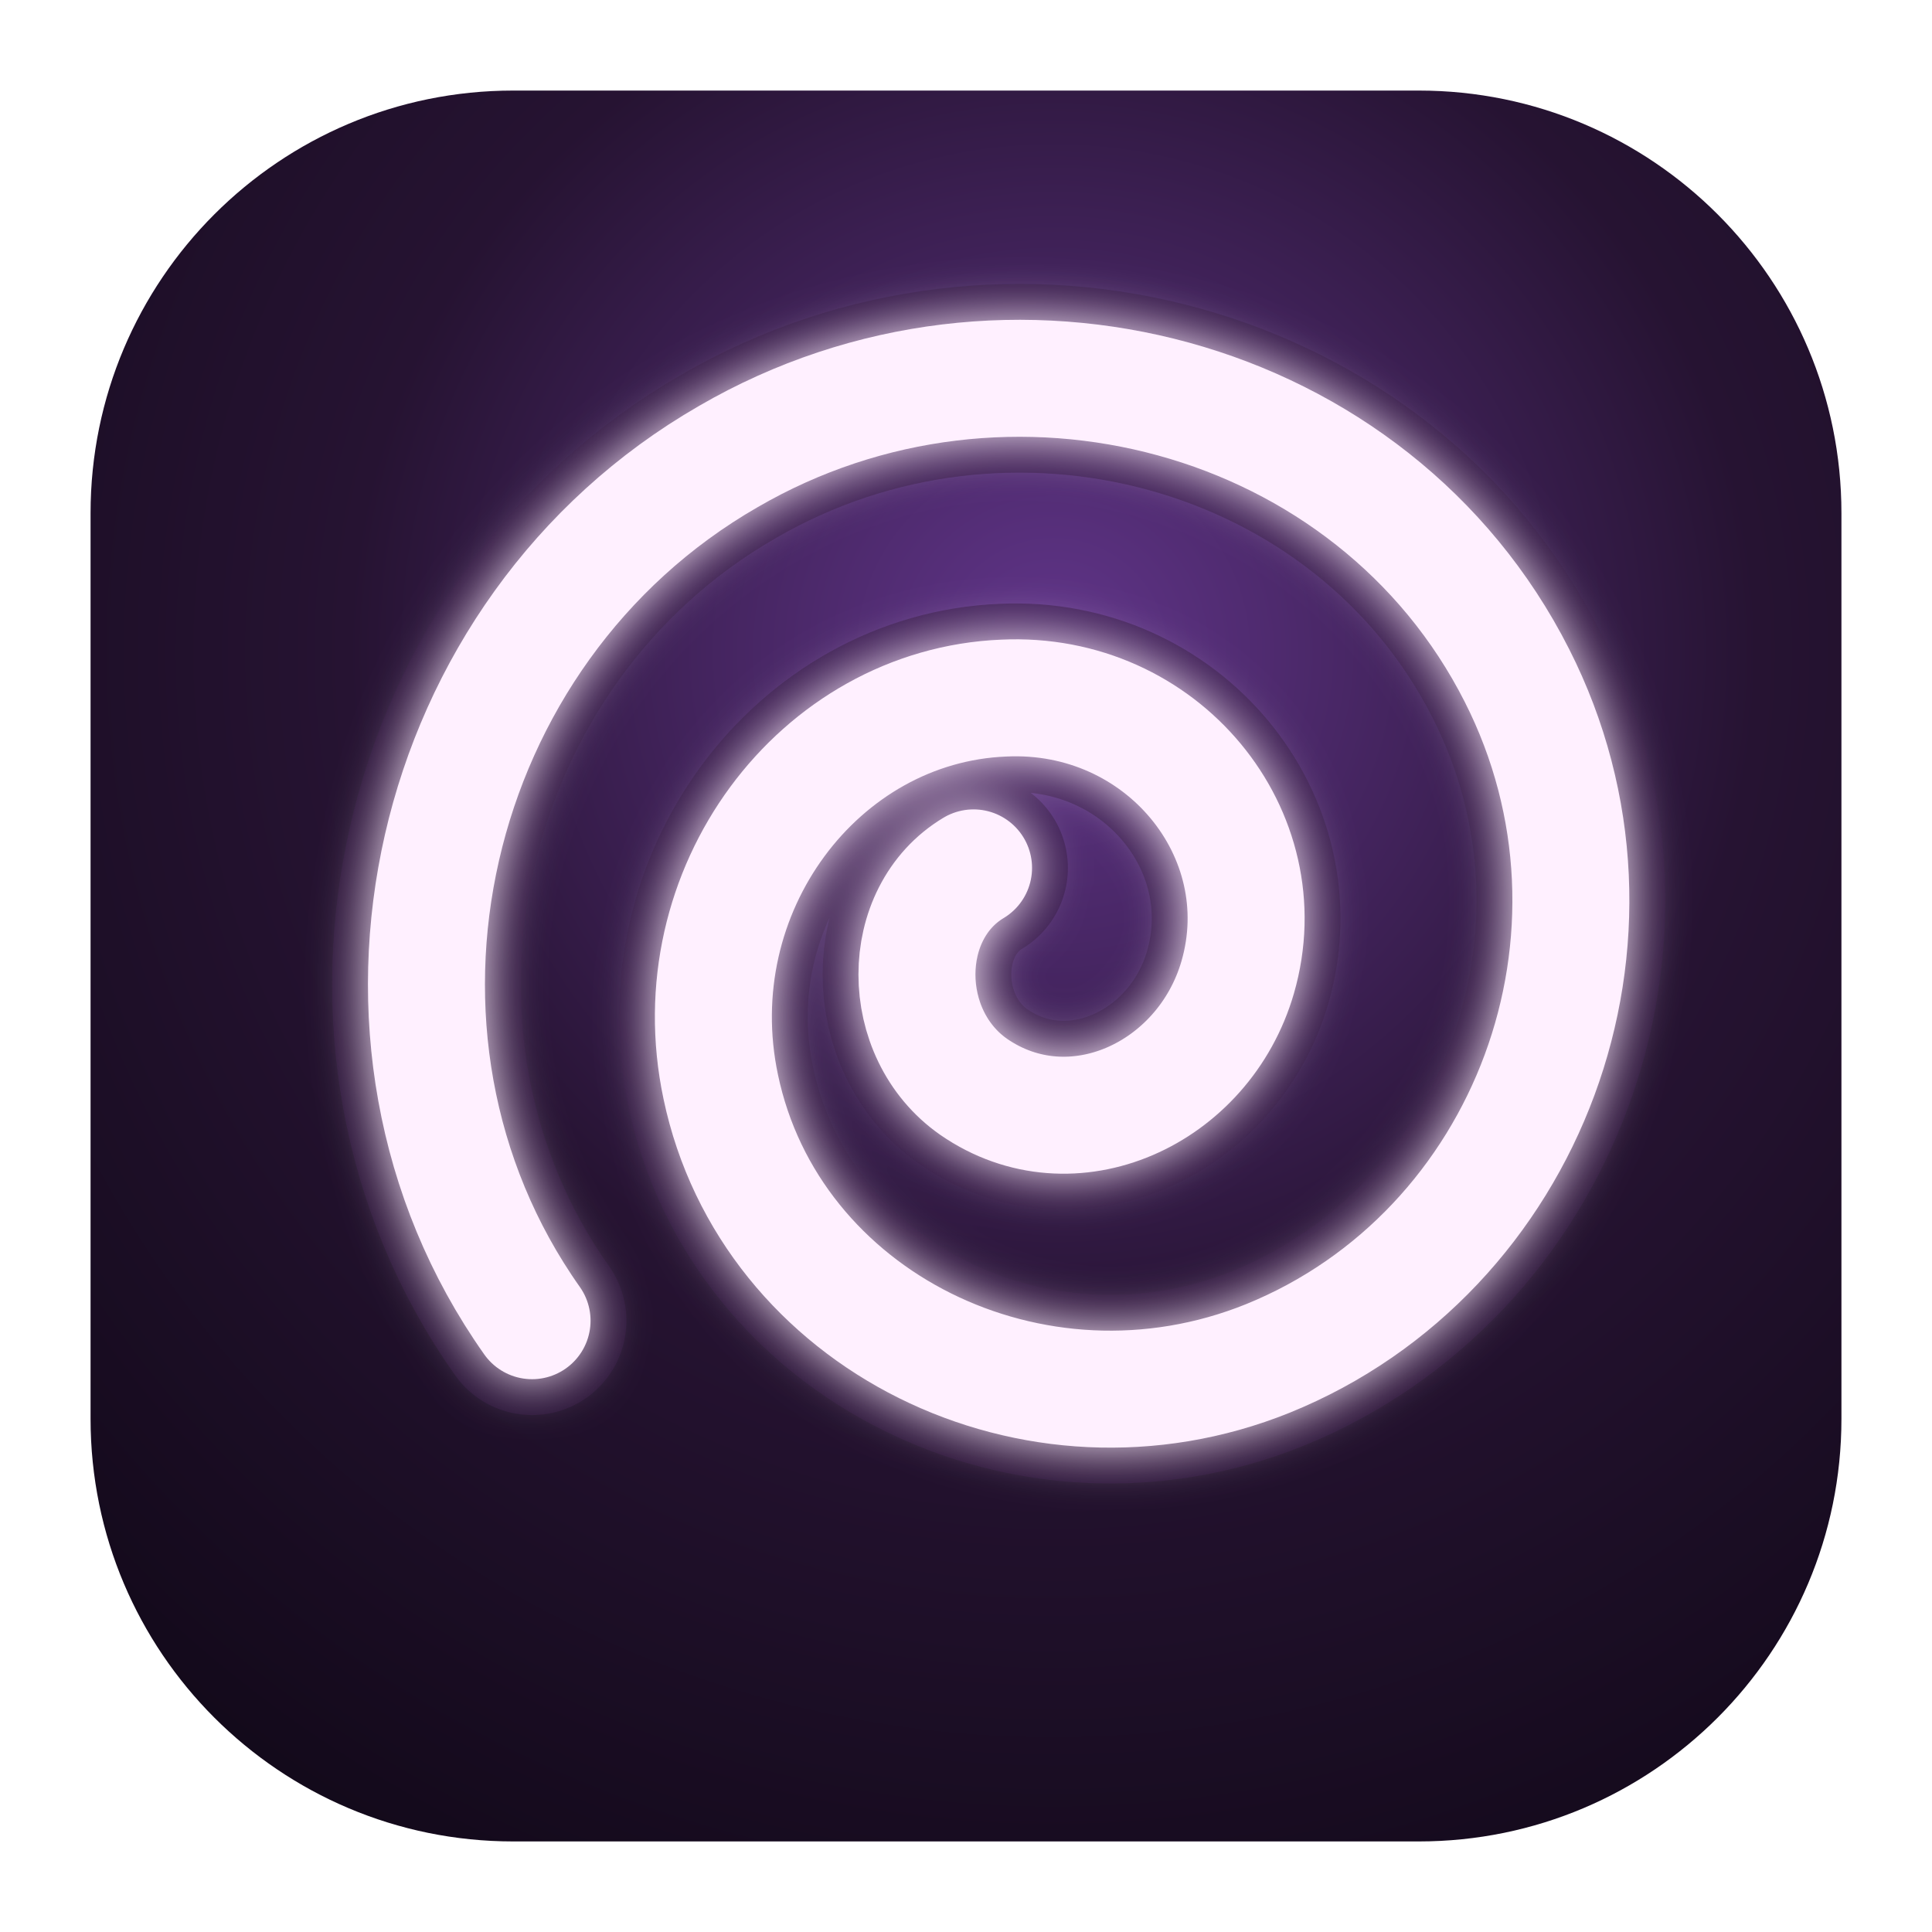
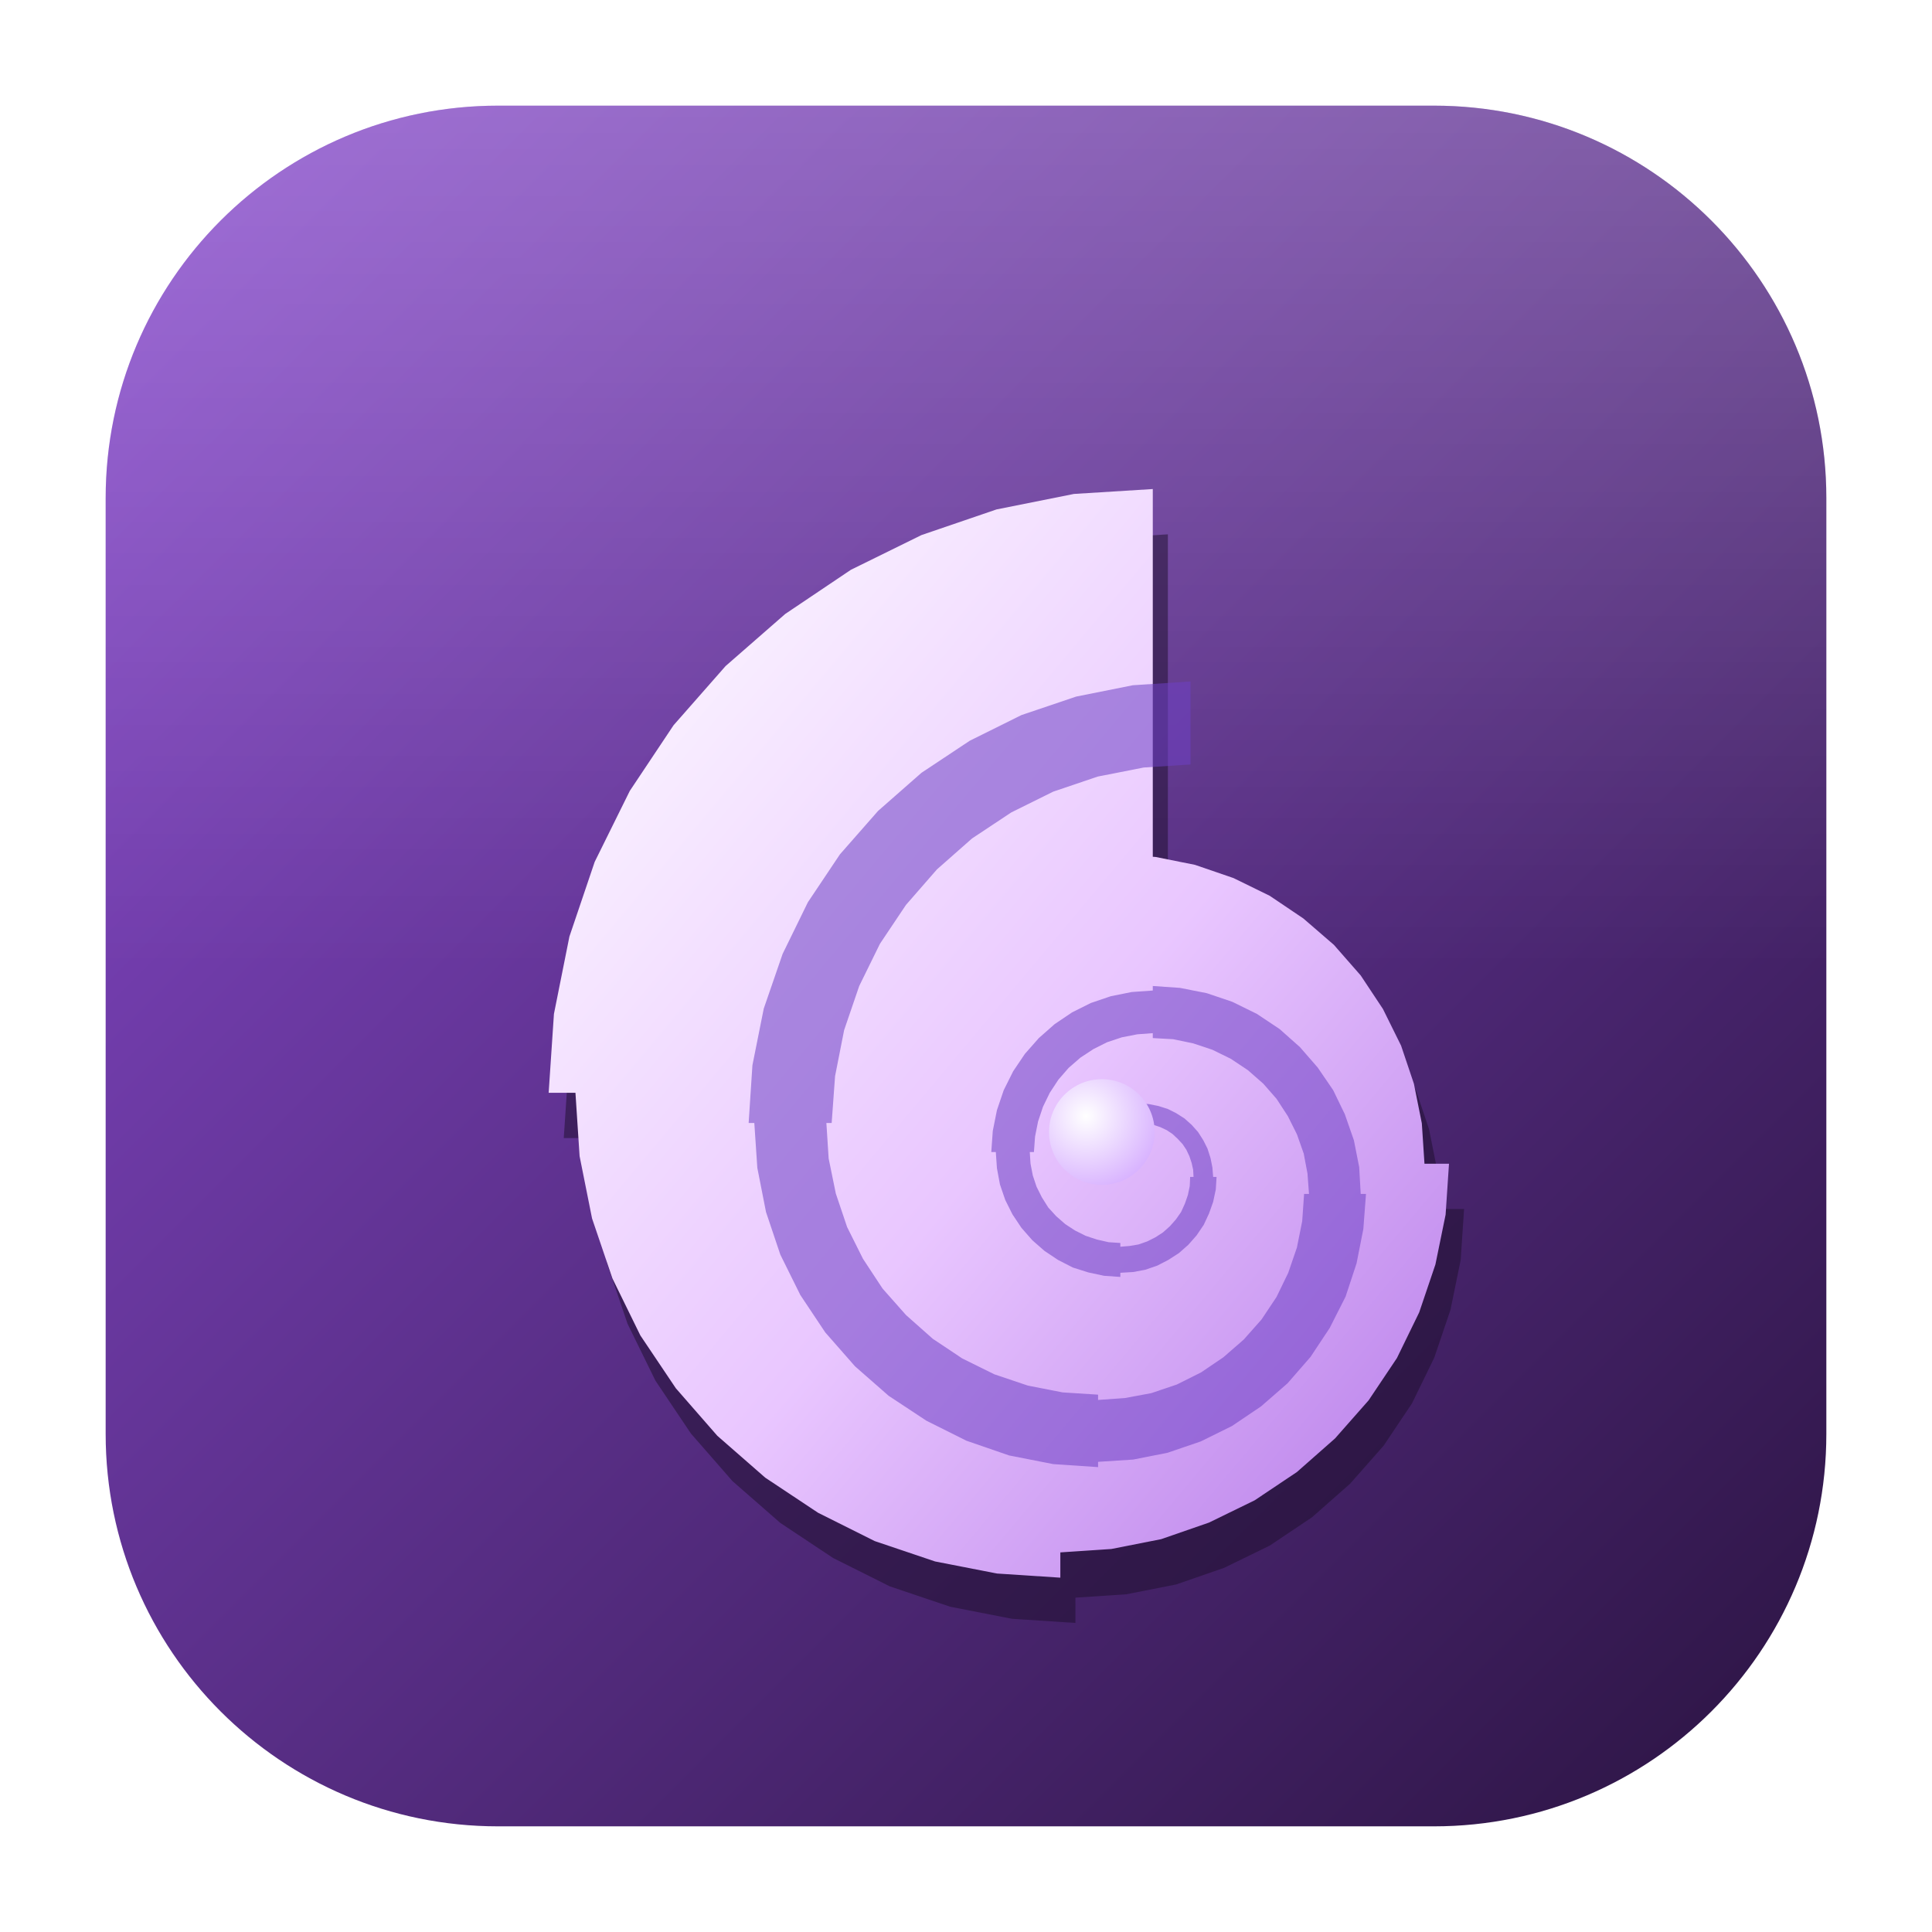
<svg xmlns="http://www.w3.org/2000/svg" width="512" height="512" viewBox="0 0 512 512" role="img" aria-labelledby="title desc">
  <defs>
-     <radialGradient id="bg" cx="55%" cy="32%" r="84%">
-       <stop offset="0" stop-color="#61358a" />
-       <stop offset="0.48" stop-color="#261332" />
-       <stop offset="1" stop-color="#100817" />
+     <linearGradient id="tile" x1="0" y1="0" x2="1" y2="1">
+       <stop offset="0" stop-color="#8a4bd1" />
+       <stop offset="1" stop-color="#2a1340" />
+     </linearGradient>
+     <linearGradient id="tileTop" x1="0" y1="0" x2="0" y2="1">
+       <stop offset="0" stop-color="#ffffff" stop-opacity=".22" />
+       <stop offset=".5" stop-color="#ffffff" stop-opacity="0" />
+     </linearGradient>
+     <linearGradient id="ribbon" x1="0" y1="0" x2="1" y2="1">
+       <stop offset="0" stop-color="#ffffff" />
+       <stop offset=".55" stop-color="#e9c6ff" />
+       <stop offset="1" stop-color="#b57ae8" />
+     </linearGradient>
+     <radialGradient id="pearl" cx=".35" cy=".35" r=".7">
+       <stop offset="0" stop-color="#ffffff" />
+       <stop offset="1" stop-color="#d9b4ff" />
    </radialGradient>
-     <linearGradient id="spiral" x1="116" y1="112" x2="394" y2="402">
-       <stop offset="0" stop-color="#fff0ff" />
-       <stop offset="0.5" stop-color="#d49af5" />
-       <stop offset="1" stop-color="#8752bd" />
-     </linearGradient>
-     <filter id="glow" x="-40%" y="-40%" width="180%" height="180%">
-       <feGaussianBlur stdDeviation="7" result="b" />
-       <feMerge>
-         <feMergeNode in="b" />
-         <feMergeNode in="SourceGraphic" />
-       </feMerge>
-     </filter>
  </defs>
-   <rect x="24" y="24" width="464" height="464" rx="112" fill="url(#bg)" />
-   <path d="M141 350c-53-75-28-183 52-229 74-43 171-17 209 58 35 69 3 153-66 181-62 25-132-10-145-72-11-52 26-101 75-103 42-2 73 36 62 74-9 31-44 47-70 29-20-14-20-46 0-58" fill="none" stroke="#321641" stroke-width="50" stroke-linecap="round" stroke-linejoin="round" opacity=".58" />
-   <path d="M141 350c-53-75-28-183 52-229 74-43 171-17 209 58 35 69 3 153-66 181-62 25-132-10-145-72-11-52 26-101 75-103 42-2 73 36 62 74-9 31-44 47-70 29-20-14-20-46 0-58" fill="none" stroke="url(#spiral)" stroke-width="31" stroke-linecap="round" stroke-linejoin="round" filter="url(#glow)" />
-   <circle cx="258" cy="230" r="13" fill="#fff0ff" />
+   <rect x="28" y="28" width="456" height="456" rx="104" fill="url(#tile)" />
+   <rect x="28" y="28" width="456" height="456" rx="104" fill="url(#tileTop)" />
+   <path d="M269.3,300.0 L269.5,297.0 L270.1,294.1 L271.0,291.3 L272.3,288.6 L274.0,286.2 L275.9,283.9 L278.2,282.0 L280.6,280.3 L283.3,279.0 L286.1,278.1 L289.0,277.5 L292.0,277.3 L292.0,274.3 L295.9,274.6 L299.7,275.3 L303.3,276.6 L306.8,278.3 L310.0,280.4 L312.9,283.0 L315.5,285.9 L317.6,289.1 L319.3,292.6 L320.6,296.2 L321.3,300.0 L321.6,303.9 L325.9,303.9 L325.6,309.0 L324.6,314.0 L323.0,318.8 L320.7,323.4 L317.9,327.6 L314.5,331.5 L310.7,334.8 L306.4,337.7 L301.9,339.9 L297.0,341.6 L292.0,342.6 L286.9,342.9 L286.9,348.0 L280.3,347.5 L273.8,346.2 L267.5,344.1 L261.6,341.2 L256.1,337.5 L251.1,333.1 L246.7,328.1 L243.1,322.6 L240.1,316.7 L238.0,310.4 L236.7,303.9 L236.3,297.3 L230.7,297.3 L231.2,288.8 L232.9,280.5 L235.6,272.5 L239.4,264.9 L244.1,257.8 L249.7,251.5 L256.0,245.9 L263.1,241.2 L270.7,237.4 L278.7,234.7 L287.0,233.0 L295.5,232.5 L295.5,226.4 L306.2,227.1 L316.7,229.2 L326.9,232.7 L336.5,237.4 L345.4,243.4 L353.5,250.4 L360.6,258.5 L366.5,267.4 L371.3,277.1 L374.7,287.2 L376.8,297.7 L377.5,308.4 L384.0,308.4 L383.1,321.9 L380.4,335.1 L376.1,347.8 L370.2,359.9 L362.7,371.1 L353.8,381.2 L343.7,390.1 L332.5,397.6 L320.4,403.5 L307.7,407.9 L294.5,410.5 L281.0,411.4 L281.0,418.1 L264.2,417.0 L247.8,413.8 L231.8,408.4 L216.8,400.9 L202.8,391.6 L190.1,380.5 L179.1,367.9 L169.7,353.9 L162.3,338.8 L156.9,322.9 L153.6,306.4 L152.5,289.6 L145.4,289.6 L146.8,268.7 L150.9,248.2 L157.6,228.4 L166.9,209.6 L178.5,192.2 L192.3,176.5 L208.1,162.7 L225.5,151.0 L244.2,141.8 L264.1,135.0 L284.6,130.9 L305.5,129.6 L305.5,237.6 L298.7,238.0 L292.0,239.4 L285.6,241.5 L279.5,244.6 L273.8,248.3 L268.7,252.8 L264.2,257.9 L260.4,263.6 L257.4,269.7 L255.2,276.2 L253.9,282.8 L253.4,289.6 L246.4,289.6 L246.7,294.1 L247.6,298.6 L249.0,302.9 L251.0,306.9 L253.5,310.7 L256.5,314.1 L259.9,317.1 L263.7,319.6 L267.8,321.6 L272.1,323.1 L276.5,324.0 L281.0,324.3 L281.0,331.0 L284.0,330.8 L286.9,330.2 L289.7,329.3 L292.3,328.0 L294.8,326.3 L297.0,324.4 L298.9,322.2 L300.6,319.7 L301.9,317.1 L302.8,314.3 L303.4,311.4 L303.6,308.4 L310.0,308.4 L309.9,306.6 L309.5,304.7 L308.9,302.9 L308.1,301.2 L307.0,299.6 L305.8,298.2 L304.3,296.9 L302.8,295.9 L301.1,295.0 L299.3,294.4 L297.4,294.1 L295.5,293.9 L295.5,287.9 L294.3,288.0 L293.1,288.2 L291.9,288.6 L290.8,289.1 L289.8,289.8 L288.8,290.6 L288.0,291.6 L287.3,292.6 L286.8,293.7 L286.4,294.9 L286.2,296.1 L286.1,297.3 L280.5,297.3 L280.5,298.2 L280.7,299.0 L281.0,299.8 L281.3,300.5 L281.8,301.2 L282.4,301.9 L283.0,302.4 L283.7,302.9 L284.5,303.3 L285.3,303.6 L286.1,303.7 L286.9,303.8 L286.9,308.8 L287.6,308.8 L288.2,308.7 L288.8,308.5 L289.4,308.2 L289.9,307.8 L290.4,307.4 L290.9,306.9 L291.2,306.4 L291.5,305.8 L291.7,305.2 L291.8,304.5 L291.9,303.9 L296.2,303.9 L296.2,303.3 L296.1,302.8 L295.9,302.3 L295.6,301.8 L295.3,301.3 L295.0,300.9 L294.6,300.6 L294.1,300.3 L293.6,300.0 L293.1,299.8 L292.6,299.7 L292.0,299.7 L292.0,296.7 L291.6,296.7 L291.2,296.8 L290.7,297.0 L290.4,297.2 L290.0,297.4 L289.7,297.7 L289.4,298.0 L289.2,298.4 L289.0,298.7 L288.8,299.2 L288.7,299.6 L288.7,300.0 Z" fill="#1b0e2a" opacity=".5" transform="translate(4,12)" />
+   <path d="M269.3,300.0 L269.5,297.0 L270.1,294.1 L271.0,291.3 L272.3,288.6 L274.0,286.2 L275.9,283.9 L278.2,282.0 L280.6,280.3 L283.3,279.0 L286.1,278.1 L289.0,277.5 L292.0,277.3 L292.0,274.3 L295.9,274.6 L299.7,275.3 L303.3,276.6 L306.8,278.3 L310.0,280.4 L312.9,283.0 L315.5,285.9 L317.6,289.1 L319.3,292.6 L320.6,296.2 L321.3,300.0 L321.6,303.9 L325.9,303.9 L325.6,309.0 L324.6,314.0 L323.0,318.8 L320.7,323.4 L317.9,327.6 L314.5,331.5 L310.7,334.8 L306.4,337.7 L301.9,339.9 L297.0,341.6 L292.0,342.6 L286.9,342.9 L286.9,348.0 L280.3,347.5 L273.8,346.2 L267.5,344.1 L261.6,341.2 L256.1,337.5 L251.1,333.1 L246.7,328.1 L243.1,322.6 L240.1,316.7 L238.0,310.4 L236.7,303.9 L236.3,297.3 L230.7,297.3 L231.2,288.8 L232.9,280.5 L235.6,272.5 L239.4,264.9 L244.1,257.8 L249.7,251.5 L256.0,245.9 L263.1,241.2 L270.7,237.4 L278.7,234.7 L287.0,233.0 L295.5,232.5 L295.5,226.4 L306.2,227.1 L316.7,229.2 L326.9,232.7 L336.5,237.4 L345.4,243.4 L353.5,250.4 L360.6,258.5 L366.5,267.4 L371.3,277.1 L374.7,287.2 L376.8,297.7 L377.5,308.4 L384.0,308.4 L383.1,321.9 L380.4,335.1 L376.1,347.8 L370.2,359.9 L362.7,371.1 L353.8,381.2 L343.7,390.1 L332.5,397.6 L320.4,403.5 L307.7,407.9 L294.5,410.5 L281.0,411.4 L281.0,418.1 L264.2,417.0 L247.8,413.8 L231.8,408.4 L216.8,400.9 L202.8,391.6 L190.1,380.5 L179.1,367.9 L169.7,353.9 L162.3,338.8 L156.9,322.9 L153.6,306.4 L152.5,289.6 L145.4,289.6 L146.8,268.7 L150.9,248.2 L157.6,228.4 L166.9,209.6 L178.5,192.2 L192.3,176.5 L208.1,162.7 L225.5,151.0 L244.2,141.8 L264.1,135.0 L284.6,130.9 L305.5,129.6 L305.5,237.6 L298.7,238.0 L292.0,239.4 L285.6,241.5 L279.5,244.6 L273.8,248.3 L268.7,252.8 L264.2,257.9 L260.4,263.6 L257.4,269.7 L255.2,276.2 L253.9,282.8 L253.4,289.6 L246.4,289.6 L246.7,294.1 L247.6,298.6 L249.0,302.9 L251.0,306.9 L253.5,310.7 L256.5,314.1 L259.9,317.1 L263.7,319.6 L267.8,321.6 L272.1,323.1 L276.5,324.0 L281.0,324.3 L281.0,331.0 L284.0,330.8 L286.9,330.2 L289.7,329.3 L292.3,328.0 L294.8,326.3 L297.0,324.4 L298.9,322.2 L300.6,319.7 L301.9,317.1 L302.8,314.3 L303.4,311.4 L303.6,308.4 L310.0,308.4 L309.9,306.6 L309.5,304.7 L308.9,302.9 L308.1,301.2 L307.0,299.6 L305.8,298.2 L304.3,296.9 L302.8,295.9 L301.1,295.0 L299.3,294.4 L297.4,294.1 L295.5,293.9 L295.5,287.9 L294.3,288.0 L293.1,288.2 L291.9,288.6 L290.8,289.1 L289.8,289.8 L288.8,290.6 L288.0,291.6 L287.3,292.6 L286.8,293.7 L286.4,294.9 L286.2,296.1 L286.1,297.3 L280.5,297.3 L280.5,298.2 L280.7,299.0 L281.0,299.8 L281.3,300.5 L281.8,301.2 L282.4,301.9 L283.0,302.4 L283.7,302.9 L284.5,303.3 L285.3,303.6 L286.1,303.7 L286.9,303.8 L286.9,308.8 L287.6,308.8 L288.2,308.7 L288.8,308.5 L289.4,308.2 L289.9,307.8 L290.4,307.4 L290.9,306.9 L291.2,306.4 L291.5,305.8 L291.7,305.2 L291.8,304.5 L291.9,303.9 L296.2,303.9 L296.2,303.3 L296.1,302.8 L295.9,302.3 L295.6,301.8 L295.3,301.3 L295.0,300.9 L294.6,300.6 L294.1,300.3 L293.6,300.0 L293.1,299.8 L292.6,299.7 L292.0,299.7 L292.0,296.7 L291.6,296.7 L291.2,296.8 L290.7,297.0 L290.4,297.2 L290.0,297.4 L289.7,297.7 L289.4,298.0 L289.2,298.4 L289.0,298.7 L288.8,299.2 L288.7,299.6 L288.7,300.0 Z" fill="url(#ribbon)" />
+   <path d="M277.0,300.0 L277.1,298.0 L277.5,296.1 L278.2,294.3 L279.0,292.5 L280.1,290.9 L281.4,289.4 L282.9,288.1 L284.5,287.0 L286.3,286.2 L288.1,285.5 L290.0,285.1 L292.0,285.0 L292.0,284.4 L294.5,284.6 L297.0,285.1 L299.5,285.9 L301.7,287.0 L303.9,288.4 L305.8,290.1 L307.5,292.0 L308.9,294.2 L310.0,296.4 L310.8,298.9 L311.3,301.4 L311.5,303.9 L312.4,303.9 L312.2,307.2 L311.5,310.5 L310.4,313.6 L309.0,316.6 L307.1,319.4 L304.9,321.9 L302.4,324.1 L299.6,325.9 L296.7,327.4 L293.5,328.5 L290.3,329.1 L286.9,329.3 L286.9,330.4 L282.6,330.1 L278.4,329.2 L274.3,327.9 L270.4,325.9 L266.8,323.5 L263.6,320.7 L260.7,317.4 L258.3,313.8 L256.4,310.0 L255.0,305.9 L254.2,301.6 L253.9,297.3 L252.7,297.3 L253.1,291.7 L254.2,286.2 L256.0,280.9 L258.5,275.9 L261.6,271.3 L265.3,267.1 L269.5,263.4 L274.1,260.3 L279.1,257.8 L284.4,256.0 L289.9,254.9 L295.5,254.5 L295.5,253.3 L302.7,253.8 L309.8,255.2 L316.6,257.5 L323.1,260.7 L329.1,264.7 L334.5,269.5 L339.2,274.9 L343.3,280.9 L346.4,287.3 L348.8,294.2 L350.2,301.3 L350.6,308.4 L352.0,308.4 L351.3,317.7 L349.5,326.8 L346.6,335.6 L342.4,343.9 L337.3,351.6 L331.2,358.6 L324.2,364.7 L316.5,369.9 L308.2,374.0 L299.4,377.0 L290.3,378.8 L281.0,379.4 L281.0,380.8 L269.1,380.0 L257.4,377.7 L246.1,373.8 L235.5,368.5 L225.5,361.9 L216.6,354.1 L208.7,345.1 L202.1,335.2 L196.8,324.5 L193.0,313.2 L190.7,301.5 L189.9,289.6 L188.4,289.6 L189.4,274.3 L192.4,259.3 L197.4,244.8 L204.1,231.1 L212.6,218.4 L222.7,206.9 L234.2,196.8 L247.0,188.3 L260.7,181.5 L275.2,176.6 L290.2,173.6 L305.5,172.6 L305.5,194.6 L293.1,195.4 L280.9,197.8 L269.1,201.8 L258.0,207.3 L247.6,214.2 L238.3,222.4 L230.1,231.8 L223.2,242.1 L217.7,253.3 L213.7,265.0 L211.3,277.2 L210.4,289.6 L209.0,289.6 L209.6,299.0 L211.5,308.3 L214.5,317.2 L218.7,325.6 L223.9,333.5 L230.1,340.5 L237.2,346.8 L245.0,352.0 L253.5,356.2 L262.4,359.2 L271.6,361.0 L281.0,361.6 L281.0,363.0 L288.1,362.5 L295.1,361.2 L301.9,358.9 L308.3,355.7 L314.2,351.7 L319.6,347.0 L324.3,341.7 L328.3,335.7 L331.4,329.3 L333.7,322.6 L335.1,315.6 L335.6,308.4 L336.9,308.4 L336.5,303.0 L335.5,297.7 L333.7,292.6 L331.3,287.8 L328.3,283.2 L324.8,279.2 L320.7,275.6 L316.2,272.6 L311.3,270.2 L306.2,268.5 L300.9,267.4 L295.5,267.1 L295.5,265.8 L291.4,266.1 L287.3,266.9 L283.4,268.2 L279.8,270.0 L276.3,272.3 L273.2,275.0 L270.5,278.1 L268.2,281.6 L266.4,285.3 L265.1,289.2 L264.3,293.2 L264.0,297.3 L262.9,297.3 L263.1,300.4 L263.7,303.5 L264.7,306.5 L266.1,309.3 L267.8,312.0 L269.9,314.3 L272.3,316.4 L274.9,318.1 L277.7,319.5 L280.7,320.5 L283.8,321.2 L286.9,321.4 L286.9,322.4 L289.3,322.2 L291.7,321.8 L294.0,321.0 L296.2,319.9 L298.2,318.6 L300.0,317.0 L301.6,315.2 L303.0,313.2 L304.0,311.0 L304.8,308.7 L305.3,306.3 L305.4,303.9 L306.3,303.9 L306.2,302.0 L305.8,300.2 L305.2,298.4 L304.4,296.7 L303.4,295.2 L302.1,293.8 L300.7,292.5 L299.2,291.5 L297.5,290.7 L295.7,290.1 L293.9,289.7 L292.0,289.6 L292.0,289.0 L290.6,289.1 L289.1,289.4 L287.8,289.8 L286.5,290.5 L285.3,291.3 L284.2,292.2 L283.3,293.3 L282.5,294.5 L281.8,295.8 L281.4,297.1 L281.1,298.6 L281.0,300.0 Z" fill="#6d3fc4" opacity=".55" transform="translate(10,8)" />
+   <circle cx="292" cy="300" r="14" fill="url(#pearl)" />
</svg>
